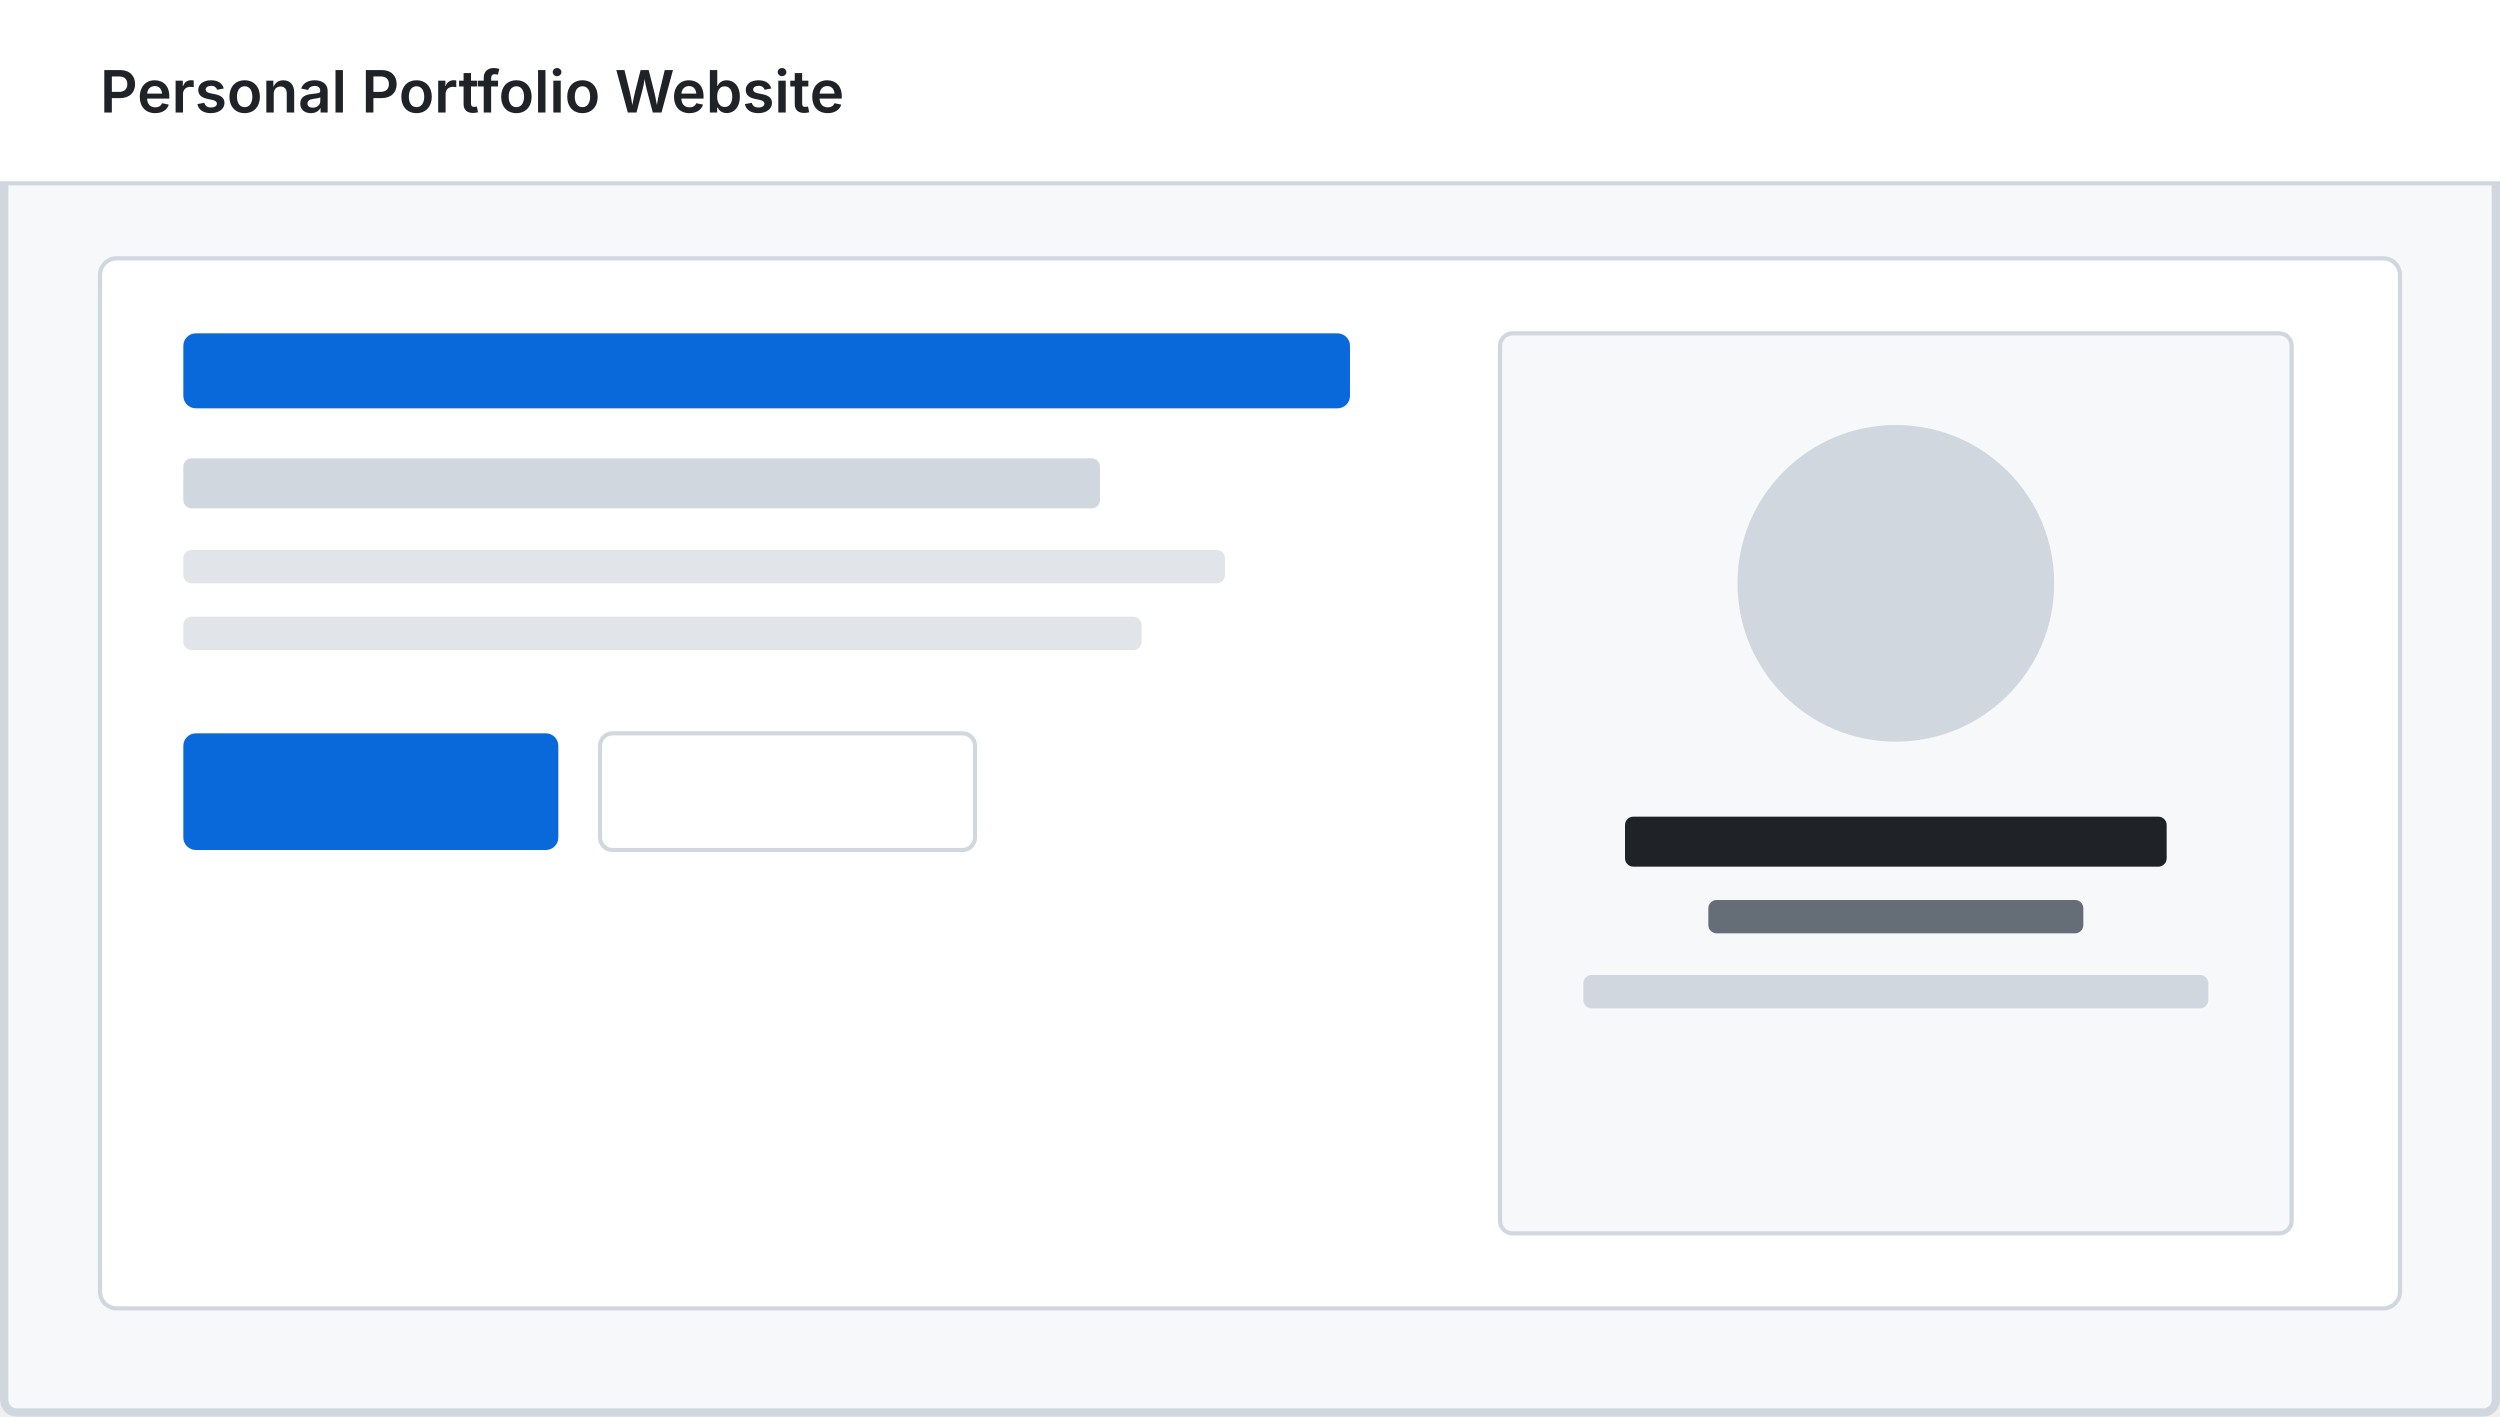
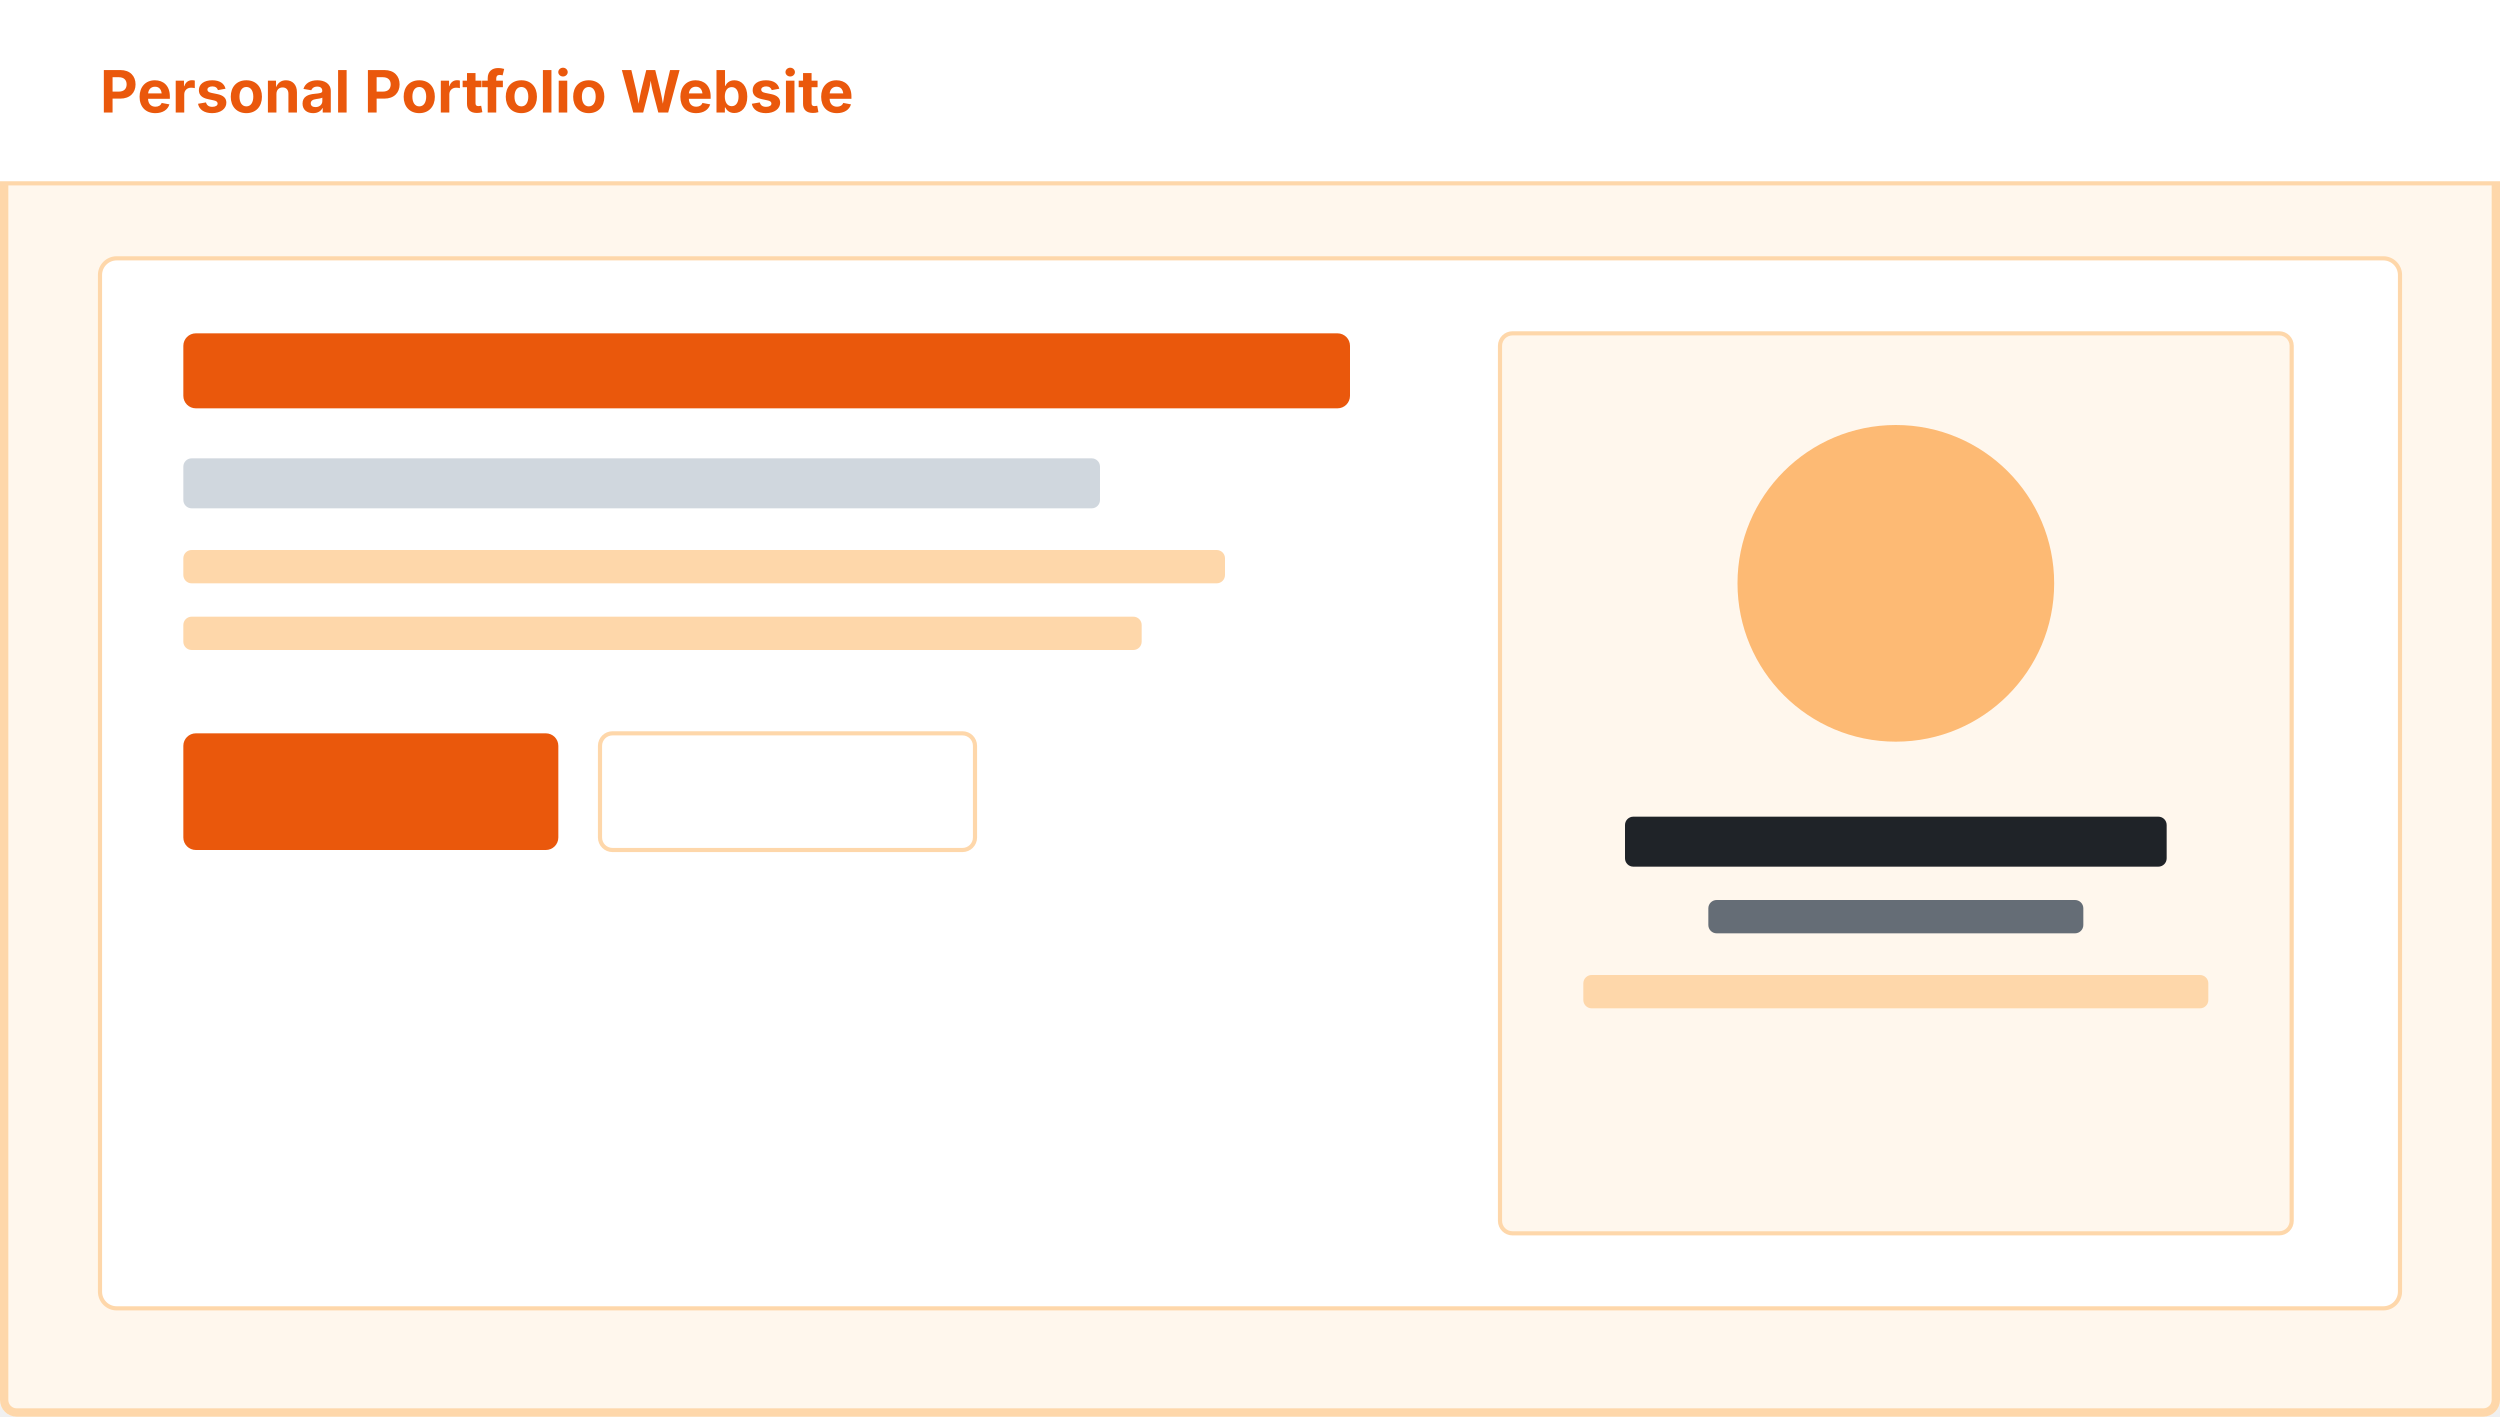
<svg xmlns="http://www.w3.org/2000/svg" viewBox="0 0 600 340" width="100%" height="100%">
-   <rect width="600" height="340" rx="4" fill="#f6f8fa" />
-   <rect x="1" y="1" width="598" height="338" rx="3" fill="none" stroke="#d0d7de" stroke-width="2" />
+   <rect width="600" height="340" rx="4" fill="#fff7ed" />
+   <rect x="1" y="1" width="598" height="338" rx="3" fill="none" stroke="#fed7aa" stroke-width="2" />
  <rect x="0" y="0" width="600" height="44" fill="#ffffff" />
-   <line x1="0" y1="44" x2="600" y2="44" stroke="#d0d7de" stroke-width="1" />
-   <text x="24" y="27" font-family="system-ui, -apple-system, sans-serif" font-size="14" font-weight="600" fill="#1f2328">Personal Portfolio Website</text>
-   <rect x="24" y="62" width="552" height="252" rx="4" fill="#ffffff" stroke="#d0d7de" stroke-width="1" />
-   <rect x="44" y="80" width="280" height="18" rx="3" fill="#0969da" />
+   <line x1="0" y1="44" x2="600" y2="44" stroke="#fed7aa" stroke-width="1" />
+   <text x="24" y="27" font-family="system-ui, -apple-system, sans-serif" font-size="14" font-weight="700" fill="#ea580c">Personal Portfolio Website</text>
+   <rect x="24" y="62" width="552" height="252" rx="4" fill="#ffffff" stroke="#fed7aa" stroke-width="1" />
+   <rect x="44" y="80" width="280" height="18" rx="3" fill="#ea580c" />
  <rect x="44" y="110" width="220" height="12" rx="2" fill="#d0d7de" />
-   <rect x="44" y="132" width="250" height="8" rx="2" fill="#e1e4e8" />
-   <rect x="44" y="148" width="230" height="8" rx="2" fill="#e1e4e8" />
-   <rect x="44" y="176" width="90" height="28" rx="3" fill="#0969da" />
-   <rect x="144" y="176" width="90" height="28" rx="3" fill="#ffffff" stroke="#d0d7de" stroke-width="1" />
-   <rect x="360" y="80" width="190" height="216" rx="3" fill="#f6f8fa" stroke="#d0d7de" stroke-width="1" />
-   <circle cx="455" cy="140" r="38" fill="#d0d7de" />
+   <rect x="44" y="132" width="250" height="8" rx="2" fill="#fed7aa" />
+   <rect x="44" y="148" width="230" height="8" rx="2" fill="#fed7aa" />
+   <rect x="44" y="176" width="90" height="28" rx="3" fill="#ea580c" />
+   <rect x="144" y="176" width="90" height="28" rx="3" fill="#ffffff" stroke="#fed7aa" stroke-width="1" />
+   <rect x="360" y="80" width="190" height="216" rx="3" fill="#fff7ed" stroke="#fed7aa" stroke-width="1" />
+   <circle cx="455" cy="140" r="38" fill="#fdba74" />
  <rect x="390" y="196" width="130" height="12" rx="2" fill="#1f2328" />
  <rect x="410" y="216" width="90" height="8" rx="2" fill="#656d76" />
-   <rect x="380" y="234" width="150" height="8" rx="2" fill="#d0d7de" />
+   <rect x="380" y="234" width="150" height="8" rx="2" fill="#fed7aa" />
</svg>
